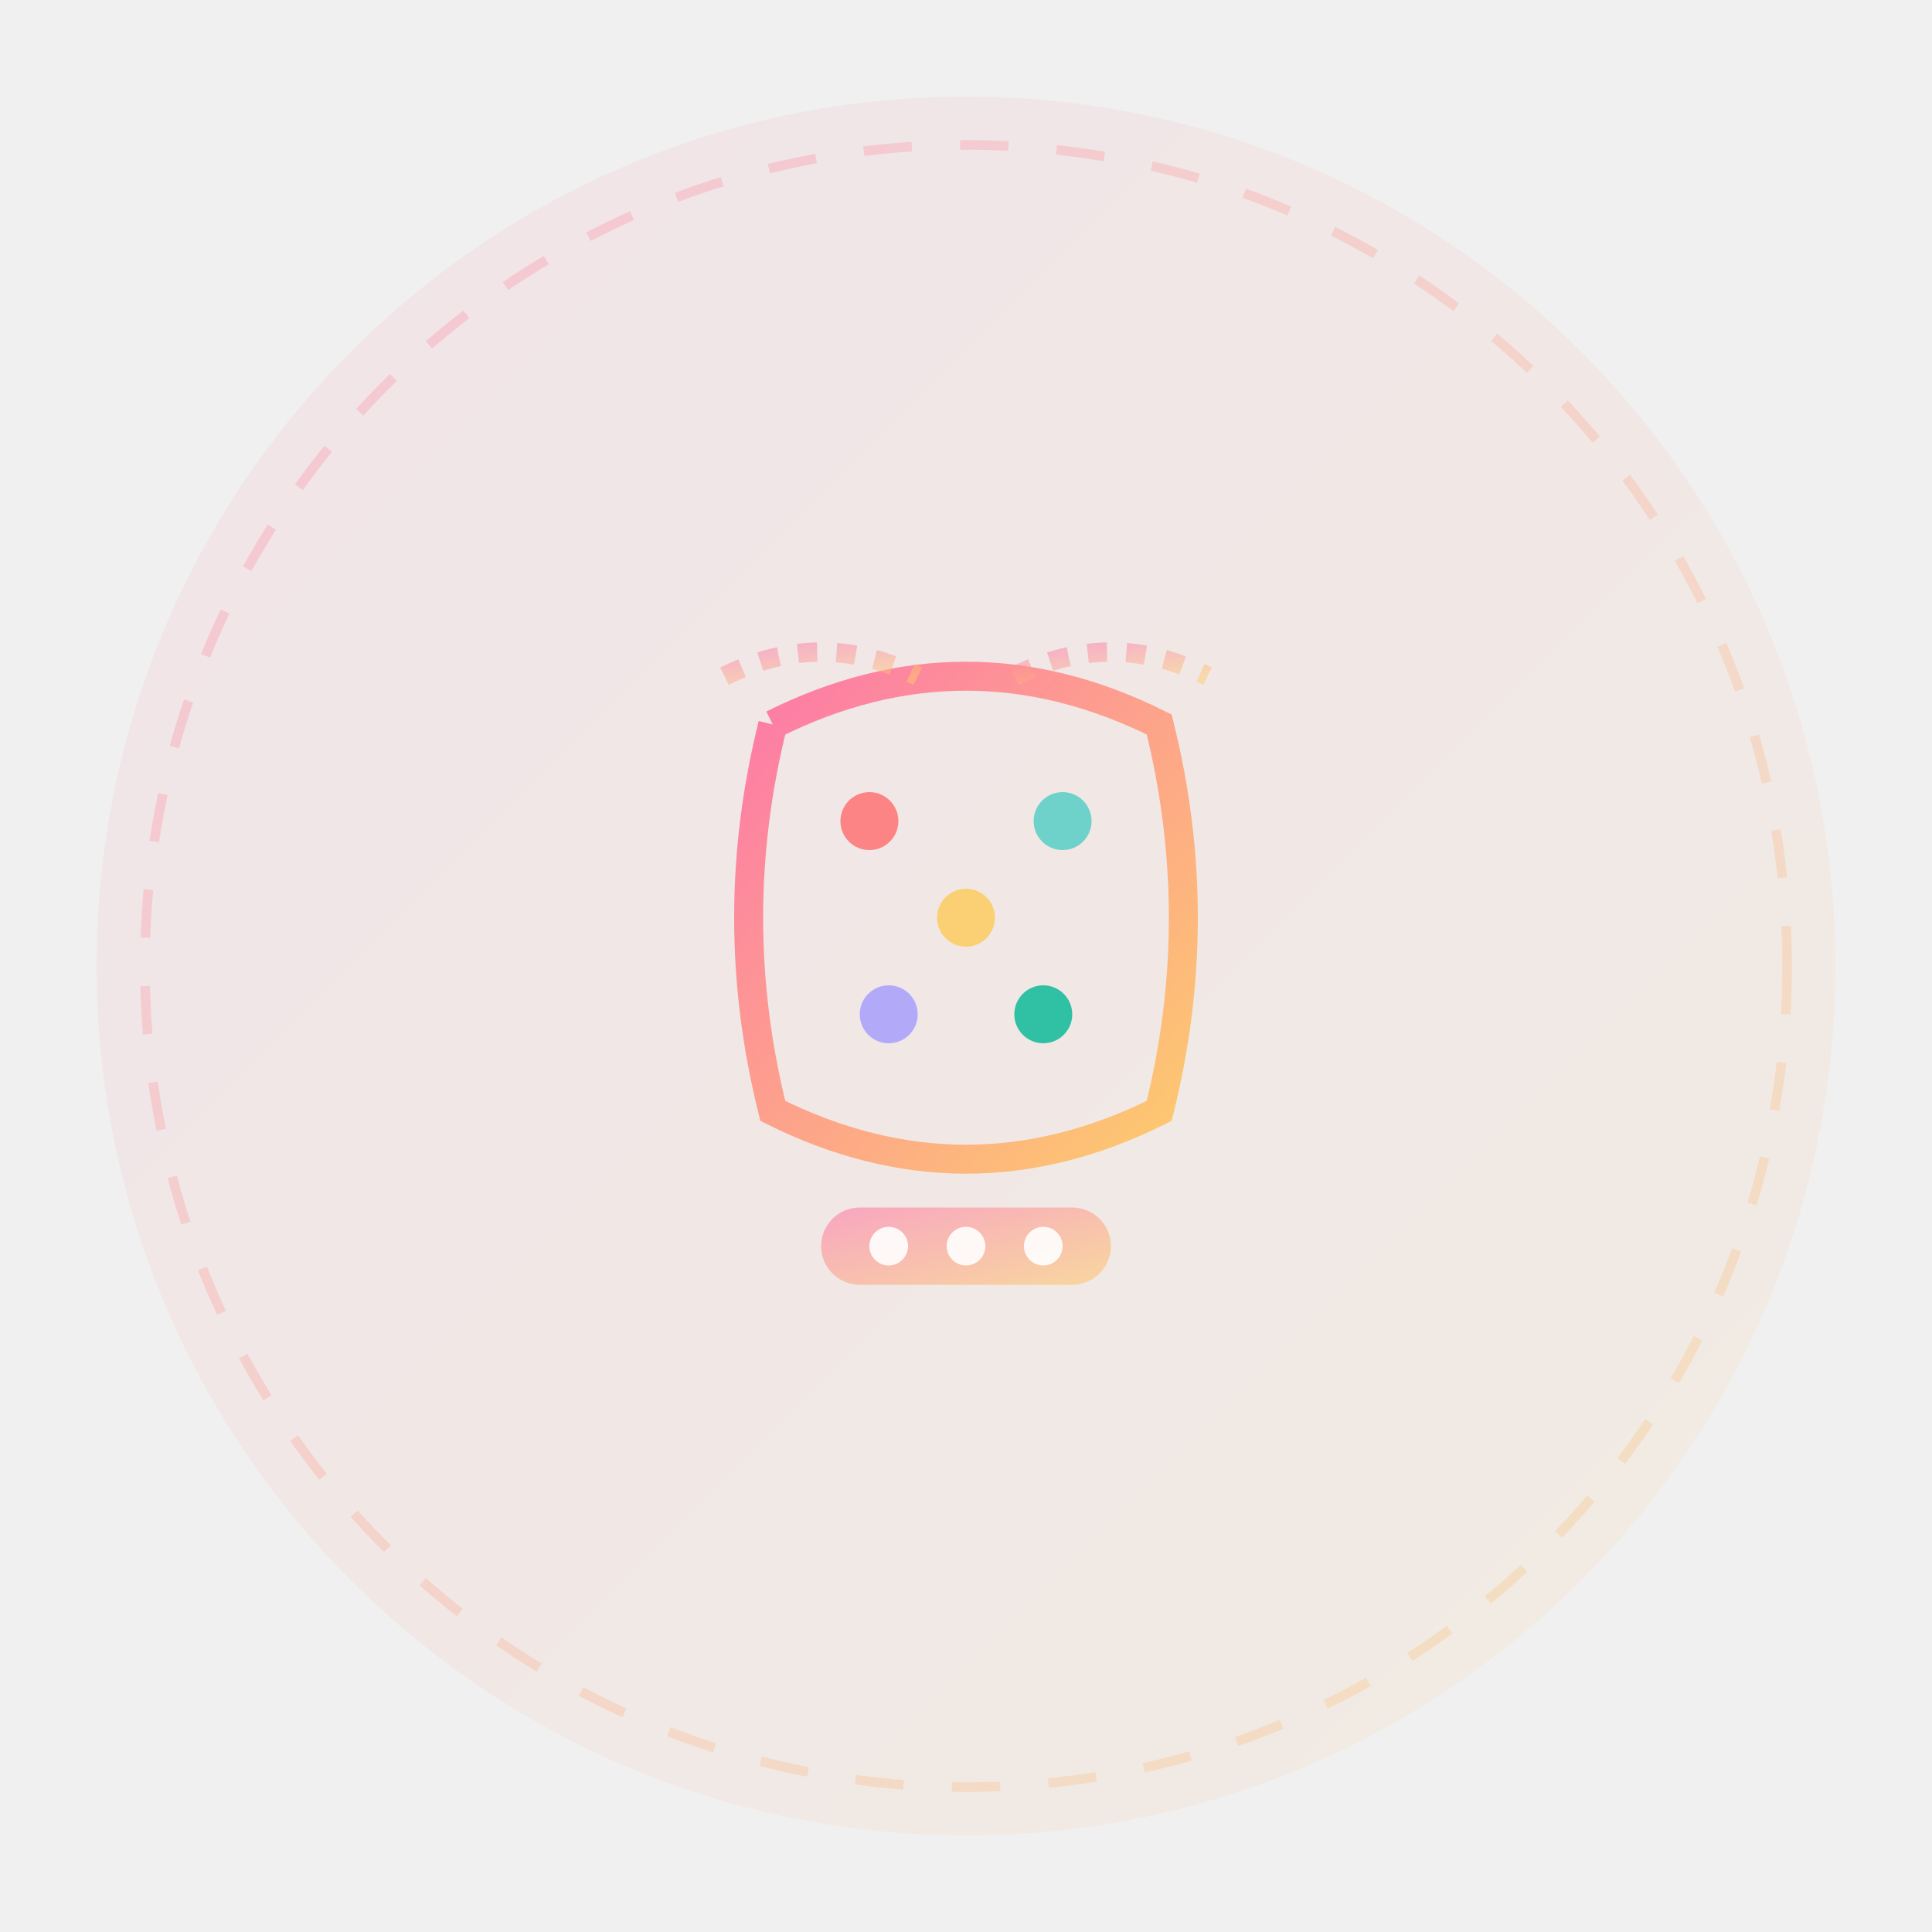
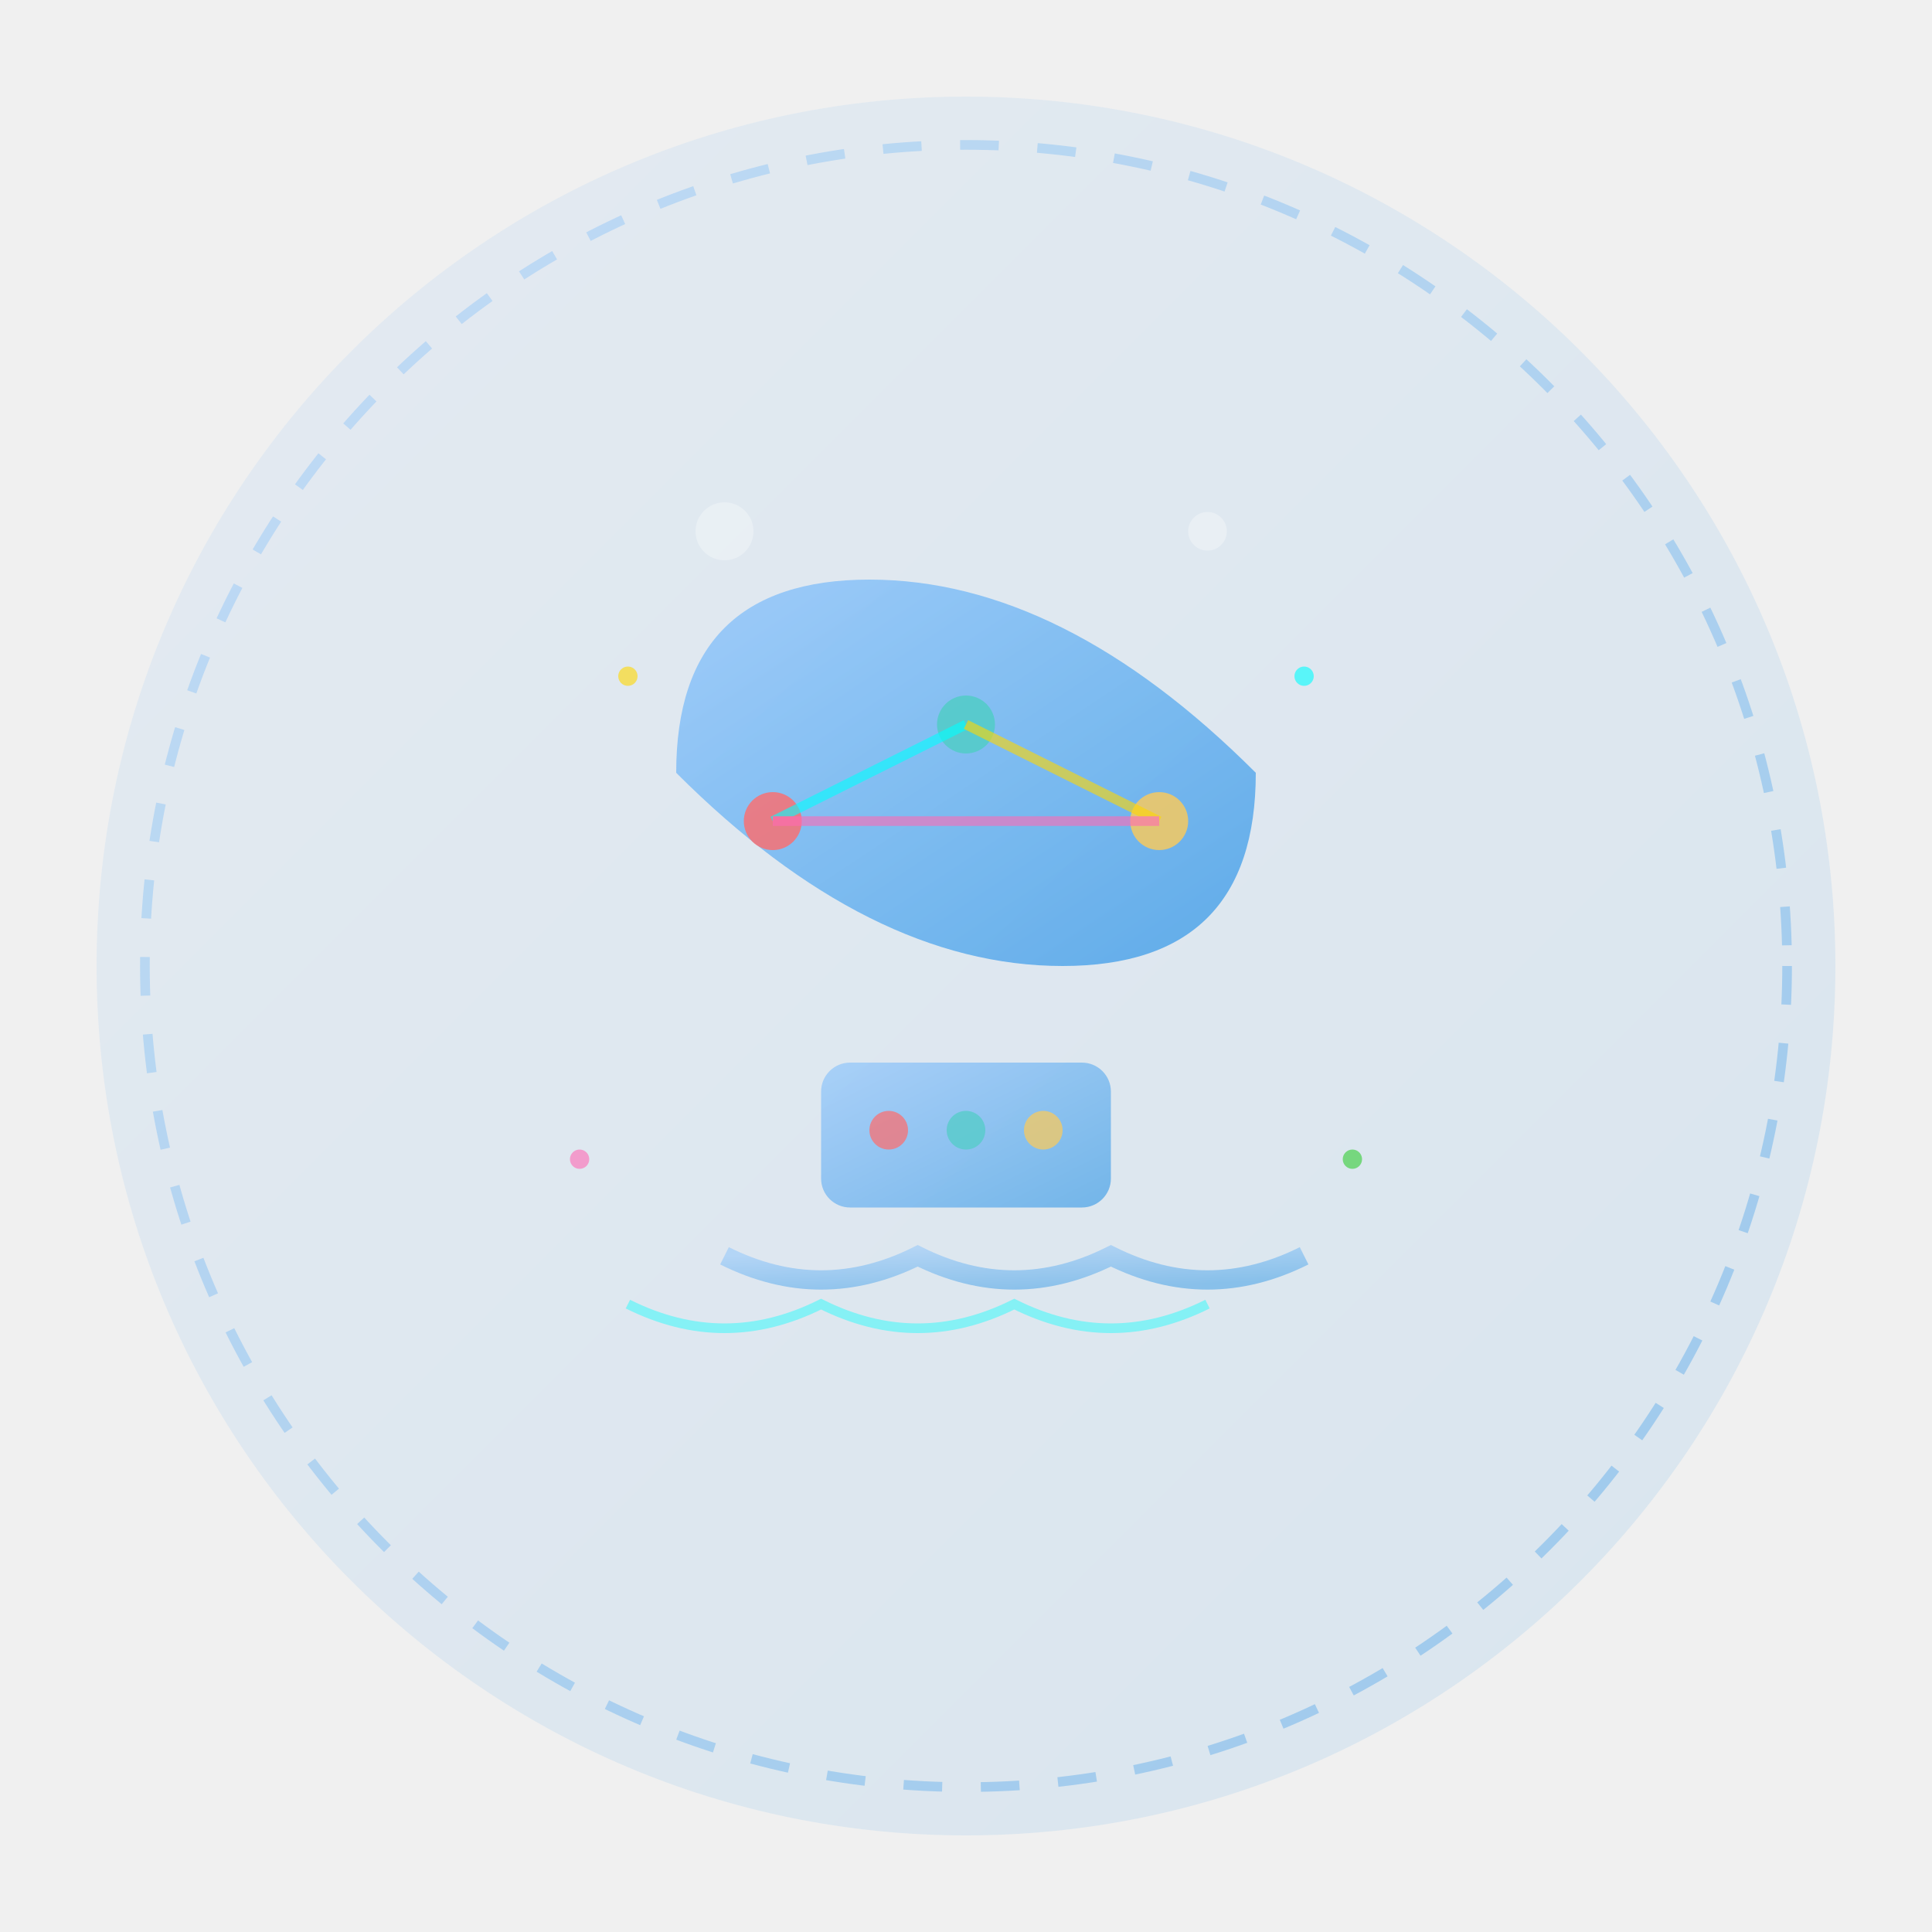
<svg xmlns="http://www.w3.org/2000/svg" viewBox="0 0 200 200">
  <defs>
    <linearGradient id="memoryGradient" x1="0%" y1="0%" x2="100%" y2="100%">
-       <stop offset="0%" style="stop-color:#fd79a8;stop-opacity:1" />
-       <stop offset="100%" style="stop-color:#fdcb6e;stop-opacity:1" />
+       <stop offset="0%" style="stop-color:#74b9ff;stop-opacity:1" />
+       <stop offset="100%" style="stop-color:#0984e3;stop-opacity:1" />
    </linearGradient>
+     <radialGradient id="neuronGlow" cx="50%" cy="50%" r="50%">
+       <stop offset="0%" style="stop-color:#00FFFF;stop-opacity:0.8" />
+       <stop offset="100%" style="stop-color:#00FFFF;stop-opacity:0" />
+     </radialGradient>
+     <radialGradient id="synapseGlow" cx="50%" cy="50%" r="50%">
+       <stop offset="0%" style="stop-color:#FFD700;stop-opacity:0.6" />
+       <stop offset="100%" style="stop-color:#FFD700;stop-opacity:0" />
+     </radialGradient>
  </defs>
-   <circle cx="100" cy="100" r="90" fill="url(#memoryGradient)" opacity="0.1" />
+   <circle cx="100" cy="100" r="90" fill="url(#memoryGradient)" opacity="0.1">
+     <animateTransform attributeName="transform" type="rotate" values="0; 2; -2; 0" dur="8s" repeatCount="indefinite" />
+   </circle>
  <g transform="translate(100,100)">
-     <path d="M -20 -25 Q 0 -35 20 -25 Q 25 -5 20 15 Q 0 25 -20 15 Q -25 -5 -20 -25" fill="none" stroke="url(#memoryGradient)" stroke-width="3" />
+     <path d="M-30,-20 Q-30,-40 -10,-40 Q10,-40 30,-20 Q30,0 10,0 Q-10,0 -30,-20 Z" fill="url(#memoryGradient)" opacity="0.6">
+       <animate attributeName="opacity" values="0.6; 0.8; 0.6" dur="3s" repeatCount="indefinite" />
+       <animateTransform attributeName="transform" type="scale" values="1; 1.02; 1" dur="4s" repeatCount="indefinite" />
+     </path>
    <g opacity="0.8">
-       <circle cx="-10" cy="-15" r="3" fill="#ff6b6b">
-         <animate attributeName="opacity" values="0;1;0" dur="2s" repeatCount="indefinite" />
+       <circle cx="-20" cy="-15" r="3" fill="#ff6b6b">
+         <animate attributeName="opacity" values="0.8;0.3;0.8" dur="2s" repeatCount="indefinite" />
+         <animate attributeName="r" values="3; 5; 3" dur="2.5s" repeatCount="indefinite" />
+         <animate attributeName="fill" values="#ff6b6b; #FFD700; #ff6b6b" dur="2s" repeatCount="indefinite" />
      </circle>
-       <circle cx="10" cy="-15" r="3" fill="#4ecdc4">
-         <animate attributeName="opacity" values="0;1;0" dur="2.5s" repeatCount="indefinite" />
+       <circle cx="0" cy="-25" r="3" fill="#4ecdc4">
+         <animate attributeName="opacity" values="0.8;0.3;0.8" dur="2.2s" begin="0.3s" repeatCount="indefinite" />
+         <animate attributeName="r" values="3; 5; 3" dur="2.3s" begin="0.5s" repeatCount="indefinite" />
+         <animate attributeName="fill" values="#4ecdc4; #00FFFF; #4ecdc4" dur="2.2s" begin="0.3s" repeatCount="indefinite" />
      </circle>
-       <circle cx="0" cy="-5" r="3" fill="#feca57">
-         <animate attributeName="opacity" values="0;1;0" dur="1.8s" repeatCount="indefinite" />
-       </circle>
-       <circle cx="-8" cy="5" r="3" fill="#a29bfe">
-         <animate attributeName="opacity" values="0;1;0" dur="2.2s" repeatCount="indefinite" />
-       </circle>
-       <circle cx="8" cy="5" r="3" fill="#00b894">
-         <animate attributeName="opacity" values="0;1;0" dur="3s" repeatCount="indefinite" />
+       <circle cx="20" cy="-15" r="3" fill="#feca57">
+         <animate attributeName="opacity" values="0.8;0.3;0.8" dur="1.8s" begin="0.6s" repeatCount="indefinite" />
+         <animate attributeName="r" values="3; 5; 3" dur="2.1s" begin="0.8s" repeatCount="indefinite" />
+         <animate attributeName="fill" values="#feca57; #FF69B4; #feca57" dur="1.8s" begin="0.6s" repeatCount="indefinite" />
      </circle>
    </g>
-     <g transform="translate(0,25)">
-       <rect x="-15" y="0" width="30" height="8" rx="4" fill="url(#memoryGradient)" opacity="0.6" />
-       <g fill="#fff" opacity="0.9">
-         <circle cx="-8" cy="4" r="2" />
-         <circle cx="0" cy="4" r="2" />
-         <circle cx="8" cy="4" r="2" />
-       </g>
+     <g opacity="0.6">
+       <line x1="-20" y1="-15" x2="0" y2="-25" stroke="#00FFFF" stroke-width="1">
+         <animate attributeName="stroke-width" values="1; 3; 1" dur="2s" repeatCount="indefinite" />
+         <animate attributeName="opacity" values="0.6; 1; 0.6" dur="2s" repeatCount="indefinite" />
+       </line>
+       <line x1="0" y1="-25" x2="20" y2="-15" stroke="#FFD700" stroke-width="1">
+         <animate attributeName="stroke-width" values="1; 3; 1" dur="2.2s" begin="0.4s" repeatCount="indefinite" />
+         <animate attributeName="opacity" values="0.6; 1; 0.6" dur="2.2s" begin="0.4s" repeatCount="indefinite" />
+       </line>
+       <line x1="-20" y1="-15" x2="20" y2="-15" stroke="#FF69B4" stroke-width="1">
+         <animate attributeName="stroke-width" values="1; 3; 1" dur="1.8s" begin="0.8s" repeatCount="indefinite" />
+         <animate attributeName="opacity" values="0.6; 1; 0.6" dur="1.8s" begin="0.8s" repeatCount="indefinite" />
+       </line>
    </g>
-     <g opacity="0.5">
-       <path d="M -25 -30 Q -15 -35 -5 -30" stroke="url(#memoryGradient)" stroke-width="2" fill="none" stroke-dasharray="2,2">
-         <animate attributeName="stroke-dashoffset" values="0;4" dur="1.5s" repeatCount="indefinite" />
+     <rect x="-15" y="10" width="30" height="15" rx="3" fill="url(#memoryGradient)" opacity="0.5">
+       <animate attributeName="opacity" values="0.5; 0.8; 0.5" dur="3s" repeatCount="indefinite" />
+       <animateTransform attributeName="transform" type="scale" values="1; 1.05; 1" dur="2.5s" repeatCount="indefinite" />
+     </rect>
+     <g opacity="0.7">
+       <circle cx="-8" cy="17" r="2" fill="#ff6b6b">
+         <animate attributeName="fill" values="#ff6b6b; #FFFFFF; #ff6b6b" dur="1.5s" repeatCount="indefinite" />
+         <animate attributeName="r" values="2; 3; 2" dur="2s" repeatCount="indefinite" />
+       </circle>
+       <circle cx="0" cy="17" r="2" fill="#4ecdc4">
+         <animate attributeName="fill" values="#4ecdc4; #FFFFFF; #4ecdc4" dur="1.7s" begin="0.2s" repeatCount="indefinite" />
+         <animate attributeName="r" values="2; 3; 2" dur="2.2s" begin="0.3s" repeatCount="indefinite" />
+       </circle>
+       <circle cx="8" cy="17" r="2" fill="#feca57">
+         <animate attributeName="fill" values="#feca57; #FFFFFF; #feca57" dur="1.3s" begin="0.4s" repeatCount="indefinite" />
+         <animate attributeName="r" values="2; 3; 2" dur="1.8s" begin="0.6s" repeatCount="indefinite" />
+       </circle>
+     </g>
+     <g opacity="0.4">
+       <path d="M-25,30 Q-15,35 -5,30 Q5,35 15,30 Q25,35 35,30" stroke="url(#memoryGradient)" stroke-width="2" fill="none">
+         <animate attributeName="stroke-dasharray" values="0,100;50,50;100,0" dur="3s" repeatCount="indefinite" />
+         <animate attributeName="stroke-width" values="2; 4; 2" dur="2.5s" repeatCount="indefinite" />
      </path>
-       <path d="M 5 -30 Q 15 -35 25 -30" stroke="url(#memoryGradient)" stroke-width="2" fill="none" stroke-dasharray="2,2">
-         <animate attributeName="stroke-dashoffset" values="0;4" dur="1.8s" repeatCount="indefinite" />
+       <path d="M-35,35 Q-25,40 -15,35 Q-5,40 5,35 Q15,40 25,35" stroke="#00FFFF" stroke-width="1" fill="none">
+         <animate attributeName="stroke-dasharray" values="100,0;50,50;0,100" dur="2.8s" begin="0.5s" repeatCount="indefinite" />
+         <animate attributeName="opacity" values="0.4; 0.8; 0.4" dur="2s" repeatCount="indefinite" />
      </path>
    </g>
+     <g opacity="0.6">
+       <circle cx="-35" cy="-30" r="1" fill="#FFD700">
+         <animate attributeName="r" values="1; 3; 1" dur="1.5s" repeatCount="indefinite" />
+         <animateTransform attributeName="transform" type="translate" values="0,0; 5,3; 0,0; -3,5; 0,0" dur="4s" repeatCount="indefinite" />
+         <animate attributeName="opacity" values="0.6; 0.1; 0.6" dur="2s" repeatCount="indefinite" />
+       </circle>
+       <circle cx="35" cy="-30" r="1" fill="#00FFFF">
+         <animate attributeName="r" values="1; 3; 1" dur="1.7s" begin="0.3s" repeatCount="indefinite" />
+         <animateTransform attributeName="transform" type="translate" values="0,0; -4,2; 0,0; 3,-4; 0,0" dur="3.5s" begin="0.5s" repeatCount="indefinite" />
+         <animate attributeName="opacity" values="0.6; 0.1; 0.6" dur="1.8s" begin="0.2s" repeatCount="indefinite" />
+       </circle>
+       <circle cx="-40" cy="20" r="1" fill="#FF69B4">
+         <animate attributeName="r" values="1; 3; 1" dur="1.3s" begin="0.6s" repeatCount="indefinite" />
+         <animateTransform attributeName="transform" type="translate" values="0,0; 3,-2; 0,0; -2,4; 0,0" dur="4.2s" begin="1s" repeatCount="indefinite" />
+         <animate attributeName="opacity" values="0.6; 0.1; 0.6" dur="2.2s" begin="0.4s" repeatCount="indefinite" />
+       </circle>
+       <circle cx="40" cy="20" r="1" fill="#32CD32">
+         <animate attributeName="r" values="1; 3; 1" dur="1.6s" begin="0.9s" repeatCount="indefinite" />
+         <animateTransform attributeName="transform" type="translate" values="0,0; -3,3; 0,0; 4,-2; 0,0" dur="3.8s" begin="1.2s" repeatCount="indefinite" />
+         <animate attributeName="opacity" values="0.6; 0.1; 0.6" dur="1.9s" begin="0.7s" repeatCount="indefinite" />
+       </circle>
+     </g>
+     <g opacity="0.3">
+       <circle cx="-25" cy="-45" r="3" fill="#FFFFFF">
+         <animate attributeName="r" values="3; 6; 3" dur="3s" repeatCount="indefinite" />
+         <animate attributeName="opacity" values="0.3; 0.1; 0.3" dur="2.5s" repeatCount="indefinite" />
+         <animateTransform attributeName="transform" type="translate" values="0,0; 2,-1; 0,0" dur="4s" repeatCount="indefinite" />
+       </circle>
+       <circle cx="25" cy="-45" r="2" fill="#FFFFFF">
+         <animate attributeName="r" values="2; 5; 2" dur="2.8s" begin="0.5s" repeatCount="indefinite" />
+         <animate attributeName="opacity" values="0.3; 0.1; 0.3" dur="2.3s" begin="0.3s" repeatCount="indefinite" />
+         <animateTransform attributeName="transform" type="translate" values="0,0; -1,2; 0,0" dur="3.5s" begin="0.8s" repeatCount="indefinite" />
+       </circle>
+     </g>
  </g>
-   <circle cx="100" cy="100" r="85" fill="none" stroke="url(#memoryGradient)" stroke-width="1" opacity="0.3" stroke-dasharray="5,5">
-     <animate attributeName="stroke-dashoffset" values="0;10" dur="2s" repeatCount="indefinite" />
+   <circle cx="100" cy="100" r="85" fill="none" stroke="url(#memoryGradient)" stroke-width="1" opacity="0.3" stroke-dasharray="4,4">
+     <animate attributeName="stroke-dashoffset" values="0;8" dur="2s" repeatCount="indefinite" />
+     <animate attributeName="stroke-width" values="1; 3; 1" dur="4s" repeatCount="indefinite" />
+     <animate attributeName="opacity" values="0.3; 0.6; 0.3" dur="3s" repeatCount="indefinite" />
  </circle>
</svg>
